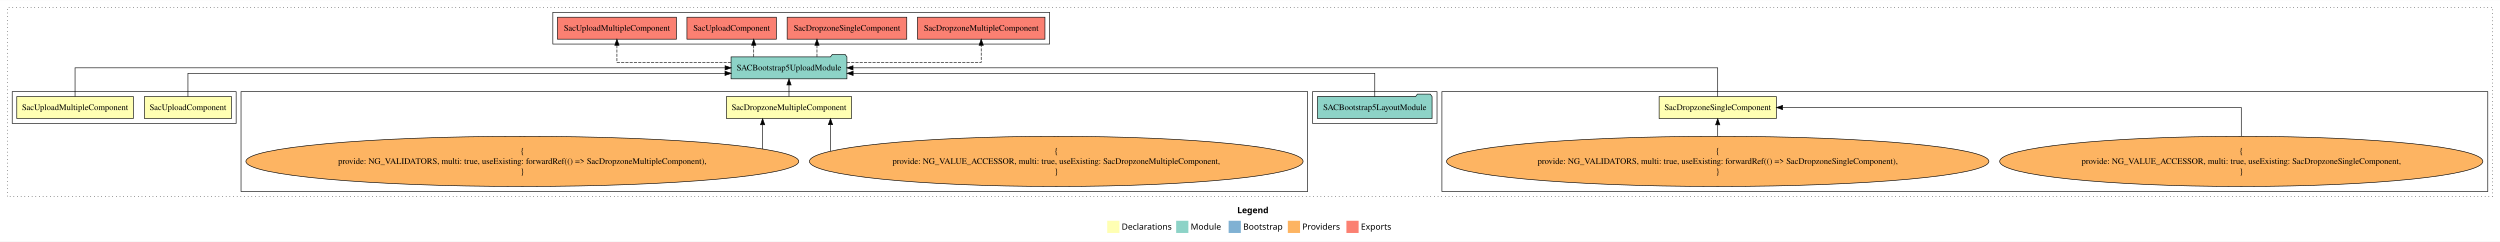
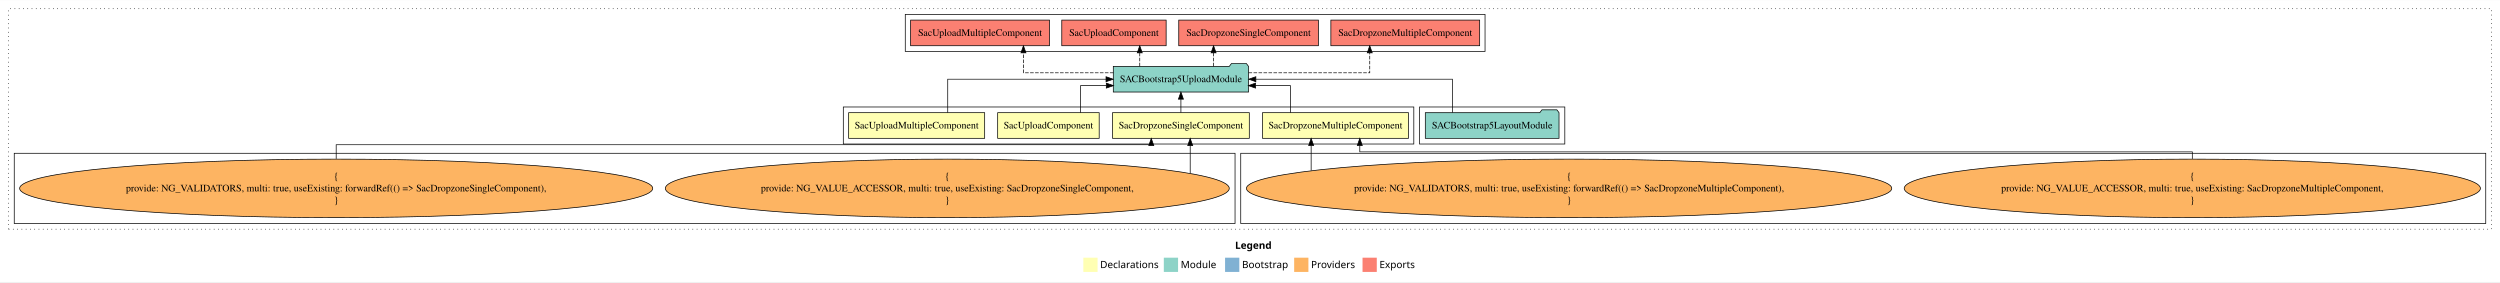
- <svg xmlns="http://www.w3.org/2000/svg" width="4097pt" height="396pt" viewBox="0.00 0.00 4097.00 395.59">
+ <svg xmlns="http://www.w3.org/2000/svg" width="3510pt" height="396pt" viewBox="0.00 0.00 3510.00 395.59">
  <g id="graph0" class="graph" transform="scale(1 1) rotate(0) translate(4 391.59)">
-     <polygon fill="white" stroke="transparent" points="-4,4 -4,-391.59 4093,-391.59 4093,4 -4,4" />
-     <text text-anchor="start" x="2023.51" y="-42.4" font-family="Times-12" font-weight="bold" font-size="14.00">Legend</text>
-     <polygon fill="#ffffb3" stroke="transparent" points="1810.5,-10 1810.5,-30 1830.5,-30 1830.5,-10 1810.5,-10" />
-     <text text-anchor="start" x="1834.13" y="-15.4" font-family="Times-12" font-size="14.00">  Declarations</text>
-     <polygon fill="#8dd3c7" stroke="transparent" points="1923.5,-10 1923.5,-30 1943.5,-30 1943.5,-10 1923.5,-10" />
-     <text text-anchor="start" x="1947.23" y="-15.4" font-family="Times-12" font-size="14.00">  Module</text>
-     <polygon fill="#80b1d3" stroke="transparent" points="2009.5,-10 2009.5,-30 2029.5,-30 2029.5,-10 2009.5,-10" />
-     <text text-anchor="start" x="2033.28" y="-15.4" font-family="Times-12" font-size="14.00">  Bootstrap</text>
-     <polygon fill="#fdb462" stroke="transparent" points="2106.5,-10 2106.5,-30 2126.5,-30 2126.5,-10 2106.5,-10" />
-     <text text-anchor="start" x="2130.17" y="-15.4" font-family="Times-12" font-size="14.00">  Providers</text>
-     <polygon fill="#fb8072" stroke="transparent" points="2202.5,-10 2202.5,-30 2222.5,-30 2222.5,-10 2202.5,-10" />
-     <text text-anchor="start" x="2226.23" y="-15.4" font-family="Times-12" font-size="14.00">  Exports</text>
+     <polygon fill="white" stroke="transparent" points="-4,4 -4,-391.59 3506,-391.59 3506,4 -4,4" />
+     <text text-anchor="start" x="1730.01" y="-42.4" font-family="Times-12" font-weight="bold" font-size="14.00">Legend</text>
+     <polygon fill="#ffffb3" stroke="transparent" points="1517,-10 1517,-30 1537,-30 1537,-10 1517,-10" />
+     <text text-anchor="start" x="1540.63" y="-15.4" font-family="Times-12" font-size="14.00">  Declarations</text>
+     <polygon fill="#8dd3c7" stroke="transparent" points="1630,-10 1630,-30 1650,-30 1650,-10 1630,-10" />
+     <text text-anchor="start" x="1653.73" y="-15.4" font-family="Times-12" font-size="14.00">  Module</text>
+     <polygon fill="#80b1d3" stroke="transparent" points="1716,-10 1716,-30 1736,-30 1736,-10 1716,-10" />
+     <text text-anchor="start" x="1739.78" y="-15.4" font-family="Times-12" font-size="14.00">  Bootstrap</text>
+     <polygon fill="#fdb462" stroke="transparent" points="1813,-10 1813,-30 1833,-30 1833,-10 1813,-10" />
+     <text text-anchor="start" x="1836.67" y="-15.4" font-family="Times-12" font-size="14.00">  Providers</text>
+     <polygon fill="#fb8072" stroke="transparent" points="1909,-10 1909,-30 1929,-30 1929,-10 1909,-10" />
+     <text text-anchor="start" x="1932.73" y="-15.4" font-family="Times-12" font-size="14.00">  Exports</text>
    <g id="clust1" class="cluster">
-       <polygon fill="none" stroke="black" stroke-dasharray="1,5" points="8,-70 8,-379.59 4081,-379.59 4081,-70 8,-70" />
+       <polygon fill="none" stroke="black" stroke-dasharray="1,5" points="8,-70 8,-379.59 3494,-379.59 3494,-70 8,-70" />
+     </g>
+     <g id="clust7" class="cluster">
+       <polygon fill="none" stroke="black" points="1989,-189.59 1989,-241.59 2193,-241.59 2193,-189.59 1989,-189.59" />
+     </g>
+     <g id="clust8" class="cluster">
+       <polygon fill="none" stroke="black" points="1267,-319.59 1267,-371.59 2081,-371.59 2081,-319.59 1267,-319.59" />
+     </g>
+     <g id="clust2" class="cluster">
+       <polygon fill="none" stroke="black" points="1180,-189.59 1180,-241.59 1981,-241.59 1981,-189.59 1180,-189.59" />
+     </g>
+     <g id="clust3" class="cluster">
+       <polygon fill="none" stroke="black" points="1738,-78 1738,-176.59 3486,-176.59 3486,-78 1738,-78" />
    </g>
    <g id="clust4" class="cluster">
-       <polygon fill="none" stroke="black" points="2359,-78 2359,-241.59 4073,-241.59 4073,-78 2359,-78" />
-     </g>
-     <g id="clust7" class="cluster">
-       <polygon fill="none" stroke="black" points="2147,-189.59 2147,-241.59 2351,-241.59 2351,-189.59 2147,-189.59" />
-     </g>
-     <g id="clust8" class="cluster">
-       <polygon fill="none" stroke="black" points="902,-319.59 902,-371.59 1716,-371.59 1716,-319.59 902,-319.59" />
-     </g>
-     <g id="clust3" class="cluster">
-       <polygon fill="none" stroke="black" points="391,-78 391,-241.59 2139,-241.59 2139,-78 391,-78" />
-     </g>
-     <g id="clust2" class="cluster">
-       <polygon fill="none" stroke="black" points="16,-189.59 16,-241.59 383,-241.59 383,-189.59 16,-189.59" />
+       <polygon fill="none" stroke="black" points="16,-78 16,-176.59 1730,-176.59 1730,-78 16,-78" />
    </g>
    <g id="node1" class="node">
-       <polygon fill="#ffffb3" stroke="black" points="1391.46,-233.59 1186.54,-233.59 1186.54,-197.59 1391.46,-197.59 1391.46,-233.59" />
-       <text text-anchor="middle" x="1289" y="-211.39" font-family="Times,serif" font-size="14.00">SacDropzoneMultipleComponent</text>
+       <polygon fill="#ffffb3" stroke="black" points="1973.46,-233.59 1768.54,-233.59 1768.54,-197.59 1973.46,-197.59 1973.46,-233.59" />
+       <text text-anchor="middle" x="1871" y="-211.39" font-family="Times,serif" font-size="14.00">SacDropzoneMultipleComponent</text>
    </g>
    <g id="node5" class="node">
-       <polygon fill="#8dd3c7" stroke="black" points="1383.93,-298.59 1380.93,-302.59 1359.93,-302.59 1356.93,-298.59 1194.07,-298.59 1194.07,-262.59 1383.93,-262.59 1383.93,-298.59" />
-       <text text-anchor="middle" x="1289" y="-276.39" font-family="Times,serif" font-size="14.00">SACBootstrap5UploadModule</text>
+       <polygon fill="#8dd3c7" stroke="black" points="1748.93,-298.59 1745.93,-302.59 1724.93,-302.59 1721.93,-298.59 1559.07,-298.59 1559.07,-262.59 1748.93,-262.59 1748.93,-298.59" />
+       <text text-anchor="middle" x="1654" y="-276.39" font-family="Times,serif" font-size="14.00">SACBootstrap5UploadModule</text>
    </g>
    <g id="edge1" class="edge">
-       <path fill="none" stroke="black" d="M1289,-233.7C1289,-233.7 1289,-252.58 1289,-252.58" />
-       <polygon fill="black" stroke="black" points="1285.5,-252.58 1289,-262.58 1292.5,-252.58 1285.5,-252.58" />
+       <path fill="none" stroke="black" d="M1807.76,-233.62C1807.76,-249.99 1807.76,-271.59 1807.76,-271.59 1807.76,-271.59 1758.75,-271.59 1758.75,-271.59" />
+       <polygon fill="black" stroke="black" points="1758.75,-268.09 1748.75,-271.59 1758.75,-275.09 1758.75,-268.09" />
    </g>
    <g id="node2" class="node">
-       <polygon fill="#ffffb3" stroke="black" points="2907.02,-233.59 2714.98,-233.59 2714.98,-197.59 2907.02,-197.59 2907.02,-233.59" />
-       <text text-anchor="middle" x="2811" y="-211.39" font-family="Times,serif" font-size="14.00">SacDropzoneSingleComponent</text>
+       <polygon fill="#ffffb3" stroke="black" points="1750.02,-233.59 1557.98,-233.59 1557.98,-197.59 1750.02,-197.59 1750.02,-233.59" />
+       <text text-anchor="middle" x="1654" y="-211.39" font-family="Times,serif" font-size="14.00">SacDropzoneSingleComponent</text>
    </g>
    <g id="edge4" class="edge">
-       <path fill="none" stroke="black" d="M2811,-233.7C2811,-252.93 2811,-280.59 2811,-280.59 2811,-280.59 1393.92,-280.59 1393.92,-280.59" />
-       <polygon fill="black" stroke="black" points="1393.92,-277.09 1383.92,-280.59 1393.92,-284.09 1393.92,-277.09" />
+       <path fill="none" stroke="black" d="M1654,-233.7C1654,-233.7 1654,-252.58 1654,-252.58" />
+       <polygon fill="black" stroke="black" points="1650.5,-252.58 1654,-262.58 1657.5,-252.58 1650.5,-252.58" />
    </g>
    <g id="node3" class="node">
-       <polygon fill="#ffffb3" stroke="black" points="375.26,-233.59 232.74,-233.59 232.74,-197.59 375.26,-197.59 375.26,-233.59" />
-       <text text-anchor="middle" x="304" y="-211.39" font-family="Times,serif" font-size="14.00">SacUploadComponent</text>
+       <polygon fill="#ffffb3" stroke="black" points="1539.26,-233.59 1396.74,-233.59 1396.74,-197.59 1539.26,-197.59 1539.26,-233.59" />
+       <text text-anchor="middle" x="1468" y="-211.39" font-family="Times,serif" font-size="14.00">SacUploadComponent</text>
    </g>
    <g id="edge7" class="edge">
-       <path fill="none" stroke="black" d="M304,-233.62C304,-249.99 304,-271.59 304,-271.59 304,-271.59 1184.11,-271.59 1184.11,-271.59" />
-       <polygon fill="black" stroke="black" points="1184.11,-275.09 1194.11,-271.59 1184.11,-268.09 1184.11,-275.09" />
+       <path fill="none" stroke="black" d="M1513.12,-233.62C1513.12,-249.99 1513.12,-271.59 1513.12,-271.59 1513.12,-271.59 1549.25,-271.59 1549.25,-271.59" />
+       <polygon fill="black" stroke="black" points="1549.25,-275.09 1559.25,-271.59 1549.25,-268.09 1549.25,-275.09" />
    </g>
    <g id="node4" class="node">
-       <polygon fill="#ffffb3" stroke="black" points="214.48,-233.59 23.52,-233.59 23.52,-197.59 214.48,-197.59 214.48,-233.59" />
-       <text text-anchor="middle" x="119" y="-211.39" font-family="Times,serif" font-size="14.00">SacUploadMultipleComponent</text>
+       <polygon fill="#ffffb3" stroke="black" points="1378.48,-233.59 1187.52,-233.59 1187.52,-197.59 1378.48,-197.59 1378.48,-233.59" />
+       <text text-anchor="middle" x="1283" y="-211.39" font-family="Times,serif" font-size="14.00">SacUploadMultipleComponent</text>
    </g>
    <g id="edge8" class="edge">
-       <path fill="none" stroke="black" d="M119,-233.7C119,-252.93 119,-280.59 119,-280.59 119,-280.59 1184.25,-280.59 1184.25,-280.59" />
-       <polygon fill="black" stroke="black" points="1184.25,-284.09 1194.25,-280.59 1184.25,-277.09 1184.25,-284.09" />
+       <path fill="none" stroke="black" d="M1326.62,-233.7C1326.62,-252.93 1326.62,-280.59 1326.62,-280.59 1326.62,-280.59 1548.87,-280.59 1548.87,-280.59" />
+       <polygon fill="black" stroke="black" points="1548.87,-284.09 1558.87,-280.59 1548.87,-277.09 1548.87,-284.09" />
    </g>
    <g id="node11" class="node">
-       <polygon fill="#fb8072" stroke="black" points="1708.46,-363.59 1499.54,-363.59 1499.54,-327.59 1708.46,-327.59 1708.46,-363.59" />
-       <text text-anchor="middle" x="1604" y="-341.39" font-family="Times,serif" font-size="14.00">SacDropzoneMultipleComponent </text>
+       <polygon fill="#fb8072" stroke="black" points="2073.46,-363.59 1864.54,-363.59 1864.54,-327.59 2073.46,-327.59 2073.46,-363.59" />
+       <text text-anchor="middle" x="1969" y="-341.39" font-family="Times,serif" font-size="14.00">SacDropzoneMultipleComponent </text>
    </g>
    <g id="edge10" class="edge">
-       <path fill="none" stroke="black" stroke-dasharray="5,2" d="M1383.94,-289.59C1476.69,-289.59 1604,-289.59 1604,-289.59 1604,-289.59 1604,-317.56 1604,-317.56" />
-       <polygon fill="black" stroke="black" points="1600.5,-317.56 1604,-327.56 1607.5,-317.56 1600.5,-317.56" />
+       <path fill="none" stroke="black" stroke-dasharray="5,2" d="M1748.97,-289.59C1825.04,-289.59 1919.12,-289.59 1919.12,-289.59 1919.12,-289.59 1919.12,-317.56 1919.12,-317.56" />
+       <polygon fill="black" stroke="black" points="1915.63,-317.56 1919.12,-327.56 1922.63,-317.56 1915.63,-317.56" />
    </g>
    <g id="node12" class="node">
-       <polygon fill="#fb8072" stroke="black" points="1482.02,-363.59 1285.98,-363.59 1285.98,-327.59 1482.02,-327.59 1482.02,-363.59" />
-       <text text-anchor="middle" x="1384" y="-341.39" font-family="Times,serif" font-size="14.00">SacDropzoneSingleComponent </text>
+       <polygon fill="#fb8072" stroke="black" points="1847.02,-363.59 1650.98,-363.59 1650.98,-327.59 1847.02,-327.59 1847.02,-363.59" />
+       <text text-anchor="middle" x="1749" y="-341.39" font-family="Times,serif" font-size="14.00">SacDropzoneSingleComponent </text>
    </g>
    <g id="edge11" class="edge">
-       <path fill="none" stroke="black" stroke-dasharray="5,2" d="M1334.85,-298.7C1334.85,-298.7 1334.85,-317.58 1334.85,-317.58" />
-       <polygon fill="black" stroke="black" points="1331.35,-317.58 1334.85,-327.58 1338.35,-317.58 1331.35,-317.58" />
+       <path fill="none" stroke="black" stroke-dasharray="5,2" d="M1699.85,-298.7C1699.85,-298.7 1699.85,-317.58 1699.85,-317.58" />
+       <polygon fill="black" stroke="black" points="1696.35,-317.58 1699.85,-327.58 1703.35,-317.58 1696.35,-317.58" />
    </g>
    <g id="node13" class="node">
-       <polygon fill="#fb8072" stroke="black" points="1268.26,-363.59 1121.74,-363.59 1121.74,-327.59 1268.26,-327.59 1268.26,-363.59" />
-       <text text-anchor="middle" x="1195" y="-341.39" font-family="Times,serif" font-size="14.00">SacUploadComponent </text>
+       <polygon fill="#fb8072" stroke="black" points="1633.26,-363.59 1486.74,-363.59 1486.74,-327.59 1633.26,-327.59 1633.26,-363.59" />
+       <text text-anchor="middle" x="1560" y="-341.39" font-family="Times,serif" font-size="14.00">SacUploadComponent </text>
    </g>
    <g id="edge12" class="edge">
-       <path fill="none" stroke="black" stroke-dasharray="5,2" d="M1231.21,-298.7C1231.21,-298.7 1231.21,-317.58 1231.21,-317.58" />
-       <polygon fill="black" stroke="black" points="1227.71,-317.58 1231.21,-327.58 1234.71,-317.58 1227.71,-317.58" />
+       <path fill="none" stroke="black" stroke-dasharray="5,2" d="M1596.21,-298.7C1596.21,-298.7 1596.21,-317.58 1596.21,-317.58" />
+       <polygon fill="black" stroke="black" points="1592.71,-317.58 1596.21,-327.58 1599.71,-317.58 1592.71,-317.58" />
    </g>
    <g id="node14" class="node">
-       <polygon fill="#fb8072" stroke="black" points="1104.48,-363.59 909.52,-363.59 909.52,-327.59 1104.48,-327.59 1104.48,-363.59" />
-       <text text-anchor="middle" x="1007" y="-341.39" font-family="Times,serif" font-size="14.00">SacUploadMultipleComponent </text>
+       <polygon fill="#fb8072" stroke="black" points="1469.48,-363.59 1274.52,-363.59 1274.52,-327.59 1469.48,-327.59 1469.48,-363.59" />
+       <text text-anchor="middle" x="1372" y="-341.39" font-family="Times,serif" font-size="14.00">SacUploadMultipleComponent </text>
    </g>
    <g id="edge13" class="edge">
-       <path fill="none" stroke="black" stroke-dasharray="5,2" d="M1193.92,-289.59C1112.05,-289.59 1007,-289.59 1007,-289.59 1007,-289.59 1007,-317.56 1007,-317.56" />
-       <polygon fill="black" stroke="black" points="1003.5,-317.56 1007,-327.56 1010.5,-317.56 1003.5,-317.56" />
+       <path fill="none" stroke="black" stroke-dasharray="5,2" d="M1559.28,-289.59C1499.28,-289.59 1432.93,-289.59 1432.93,-289.59 1432.93,-289.59 1432.93,-317.56 1432.93,-317.56" />
+       <polygon fill="black" stroke="black" points="1429.43,-317.56 1432.93,-327.56 1436.43,-317.56 1429.43,-317.56" />
    </g>
    <g id="node6" class="node">
-       <ellipse fill="#fdb462" stroke="black" cx="1727" cy="-127.3" rx="404.48" ry="41.09" />
-       <text text-anchor="middle" x="1727" y="-139.9" font-family="Times,serif" font-size="14.00">{</text>
-       <text text-anchor="middle" x="1727" y="-123.1" font-family="Times,serif" font-size="14.00">    provide: NG_VALUE_ACCESSOR, multi: true, useExisting: SacDropzoneMultipleComponent,</text>
-       <text text-anchor="middle" x="1727" y="-106.3" font-family="Times,serif" font-size="14.00">}</text>
+       <ellipse fill="#fdb462" stroke="black" cx="3074" cy="-127.3" rx="404.48" ry="41.09" />
+       <text text-anchor="middle" x="3074" y="-139.9" font-family="Times,serif" font-size="14.00">{</text>
+       <text text-anchor="middle" x="3074" y="-123.1" font-family="Times,serif" font-size="14.00">    provide: NG_VALUE_ACCESSOR, multi: true, useExisting: SacDropzoneMultipleComponent,</text>
+       <text text-anchor="middle" x="3074" y="-106.3" font-family="Times,serif" font-size="14.00">}</text>
    </g>
    <g id="edge2" class="edge">
-       <path fill="none" stroke="black" d="M1357,-144.32C1357,-144.32 1357,-187.4 1357,-187.4" />
-       <polygon fill="black" stroke="black" points="1353.5,-187.4 1357,-197.4 1360.5,-187.4 1353.5,-187.4" />
+       <path fill="none" stroke="black" d="M3074,-168.7C3074,-174.53 3074,-178.59 3074,-178.59 3074,-178.59 1905.16,-178.59 1905.16,-178.59 1905.16,-178.59 1905.16,-187.52 1905.16,-187.52" />
+       <polygon fill="black" stroke="black" points="1901.66,-187.52 1905.16,-197.52 1908.66,-187.52 1901.66,-187.52" />
    </g>
    <g id="node7" class="node">
-       <ellipse fill="#fdb462" stroke="black" cx="852" cy="-127.3" rx="452.99" ry="41.09" />
-       <text text-anchor="middle" x="852" y="-139.9" font-family="Times,serif" font-size="14.00">{</text>
-       <text text-anchor="middle" x="852" y="-123.1" font-family="Times,serif" font-size="14.00">    provide: NG_VALIDATORS, multi: true, useExisting: forwardRef(() =&gt; SacDropzoneMultipleComponent),</text>
-       <text text-anchor="middle" x="852" y="-106.3" font-family="Times,serif" font-size="14.00">}</text>
+       <ellipse fill="#fdb462" stroke="black" cx="2199" cy="-127.3" rx="452.99" ry="41.09" />
+       <text text-anchor="middle" x="2199" y="-139.9" font-family="Times,serif" font-size="14.00">{</text>
+       <text text-anchor="middle" x="2199" y="-123.1" font-family="Times,serif" font-size="14.00">    provide: NG_VALIDATORS, multi: true, useExisting: forwardRef(() =&gt; SacDropzoneMultipleComponent),</text>
+       <text text-anchor="middle" x="2199" y="-106.3" font-family="Times,serif" font-size="14.00">}</text>
    </g>
    <g id="edge3" class="edge">
-       <path fill="none" stroke="black" d="M1245.76,-147.77C1245.76,-147.77 1245.76,-187.32 1245.76,-187.32" />
-       <polygon fill="black" stroke="black" points="1242.26,-187.32 1245.76,-197.32 1249.26,-187.32 1242.26,-187.32" />
+       <path fill="none" stroke="black" d="M1836.84,-152.36C1836.84,-152.36 1836.84,-187.48 1836.84,-187.48" />
+       <polygon fill="black" stroke="black" points="1833.34,-187.48 1836.84,-197.48 1840.34,-187.48 1833.34,-187.48" />
    </g>
    <g id="node8" class="node">
-       <ellipse fill="#fdb462" stroke="black" cx="3669" cy="-127.3" rx="395.88" ry="41.09" />
-       <text text-anchor="middle" x="3669" y="-139.9" font-family="Times,serif" font-size="14.00">{</text>
-       <text text-anchor="middle" x="3669" y="-123.1" font-family="Times,serif" font-size="14.00">    provide: NG_VALUE_ACCESSOR, multi: true, useExisting: SacDropzoneSingleComponent,</text>
-       <text text-anchor="middle" x="3669" y="-106.3" font-family="Times,serif" font-size="14.00">}</text>
+       <ellipse fill="#fdb462" stroke="black" cx="1326" cy="-127.3" rx="395.88" ry="41.09" />
+       <text text-anchor="middle" x="1326" y="-139.9" font-family="Times,serif" font-size="14.00">{</text>
+       <text text-anchor="middle" x="1326" y="-123.1" font-family="Times,serif" font-size="14.00">    provide: NG_VALUE_ACCESSOR, multi: true, useExisting: SacDropzoneSingleComponent,</text>
+       <text text-anchor="middle" x="1326" y="-106.3" font-family="Times,serif" font-size="14.00">}</text>
    </g>
    <g id="edge5" class="edge">
-       <path fill="none" stroke="black" d="M3669,-168.6C3669,-191.58 3669,-215.59 3669,-215.59 3669,-215.59 2917.34,-215.59 2917.34,-215.59" />
-       <polygon fill="black" stroke="black" points="2917.34,-212.09 2907.34,-215.59 2917.34,-219.09 2917.34,-212.09" />
+       <path fill="none" stroke="black" d="M1667.04,-148.67C1667.04,-148.67 1667.04,-187.4 1667.04,-187.4" />
+       <polygon fill="black" stroke="black" points="1663.54,-187.4 1667.04,-197.4 1670.54,-187.4 1663.54,-187.4" />
    </g>
    <g id="node9" class="node">
-       <ellipse fill="#fdb462" stroke="black" cx="2811" cy="-127.3" rx="444.4" ry="41.09" />
-       <text text-anchor="middle" x="2811" y="-139.9" font-family="Times,serif" font-size="14.00">{</text>
-       <text text-anchor="middle" x="2811" y="-123.1" font-family="Times,serif" font-size="14.00">    provide: NG_VALIDATORS, multi: true, useExisting: forwardRef(() =&gt; SacDropzoneSingleComponent),</text>
-       <text text-anchor="middle" x="2811" y="-106.3" font-family="Times,serif" font-size="14.00">}</text>
+       <ellipse fill="#fdb462" stroke="black" cx="468" cy="-127.3" rx="444.4" ry="41.09" />
+       <text text-anchor="middle" x="468" y="-139.9" font-family="Times,serif" font-size="14.00">{</text>
+       <text text-anchor="middle" x="468" y="-123.1" font-family="Times,serif" font-size="14.00">    provide: NG_VALIDATORS, multi: true, useExisting: forwardRef(() =&gt; SacDropzoneSingleComponent),</text>
+       <text text-anchor="middle" x="468" y="-106.3" font-family="Times,serif" font-size="14.00">}</text>
    </g>
    <g id="edge6" class="edge">
-       <path fill="none" stroke="black" d="M2811,-168.6C2811,-168.6 2811,-187.26 2811,-187.26" />
-       <polygon fill="black" stroke="black" points="2807.5,-187.26 2811,-197.26 2814.5,-187.26 2807.5,-187.26" />
+       <path fill="none" stroke="black" d="M468,-168.86C468,-179.79 468,-188.59 468,-188.59 468,-188.59 1612.39,-188.59 1612.39,-188.59 1612.39,-188.59 1612.39,-189.47 1612.39,-189.47" />
+       <polygon fill="black" stroke="black" points="1608.89,-187.43 1612.39,-197.43 1615.89,-187.43 1608.89,-187.43" />
    </g>
    <g id="node10" class="node">
-       <polygon fill="#8dd3c7" stroke="black" points="2342.87,-233.59 2339.87,-237.59 2318.87,-237.59 2315.87,-233.59 2155.13,-233.59 2155.13,-197.59 2342.87,-197.59 2342.87,-233.59" />
-       <text text-anchor="middle" x="2249" y="-211.39" font-family="Times,serif" font-size="14.00">SACBootstrap5LayoutModule</text>
+       <polygon fill="#8dd3c7" stroke="black" points="2184.87,-233.59 2181.87,-237.59 2160.87,-237.59 2157.87,-233.59 1997.13,-233.59 1997.13,-197.59 2184.87,-197.59 2184.87,-233.59" />
+       <text text-anchor="middle" x="2091" y="-211.39" font-family="Times,serif" font-size="14.00">SACBootstrap5LayoutModule</text>
    </g>
    <g id="edge9" class="edge">
-       <path fill="none" stroke="black" d="M2249,-233.62C2249,-249.99 2249,-271.59 2249,-271.59 2249,-271.59 1394.12,-271.59 1394.12,-271.59" />
-       <polygon fill="black" stroke="black" points="1394.12,-268.09 1384.12,-271.59 1394.12,-275.09 1394.12,-268.09" />
+       <path fill="none" stroke="black" d="M2035.15,-233.7C2035.15,-252.93 2035.15,-280.59 2035.15,-280.59 2035.15,-280.59 1759.2,-280.59 1759.2,-280.59" />
+       <polygon fill="black" stroke="black" points="1759.2,-277.09 1749.2,-280.59 1759.2,-284.09 1759.2,-277.09" />
    </g>
  </g>
</svg>
